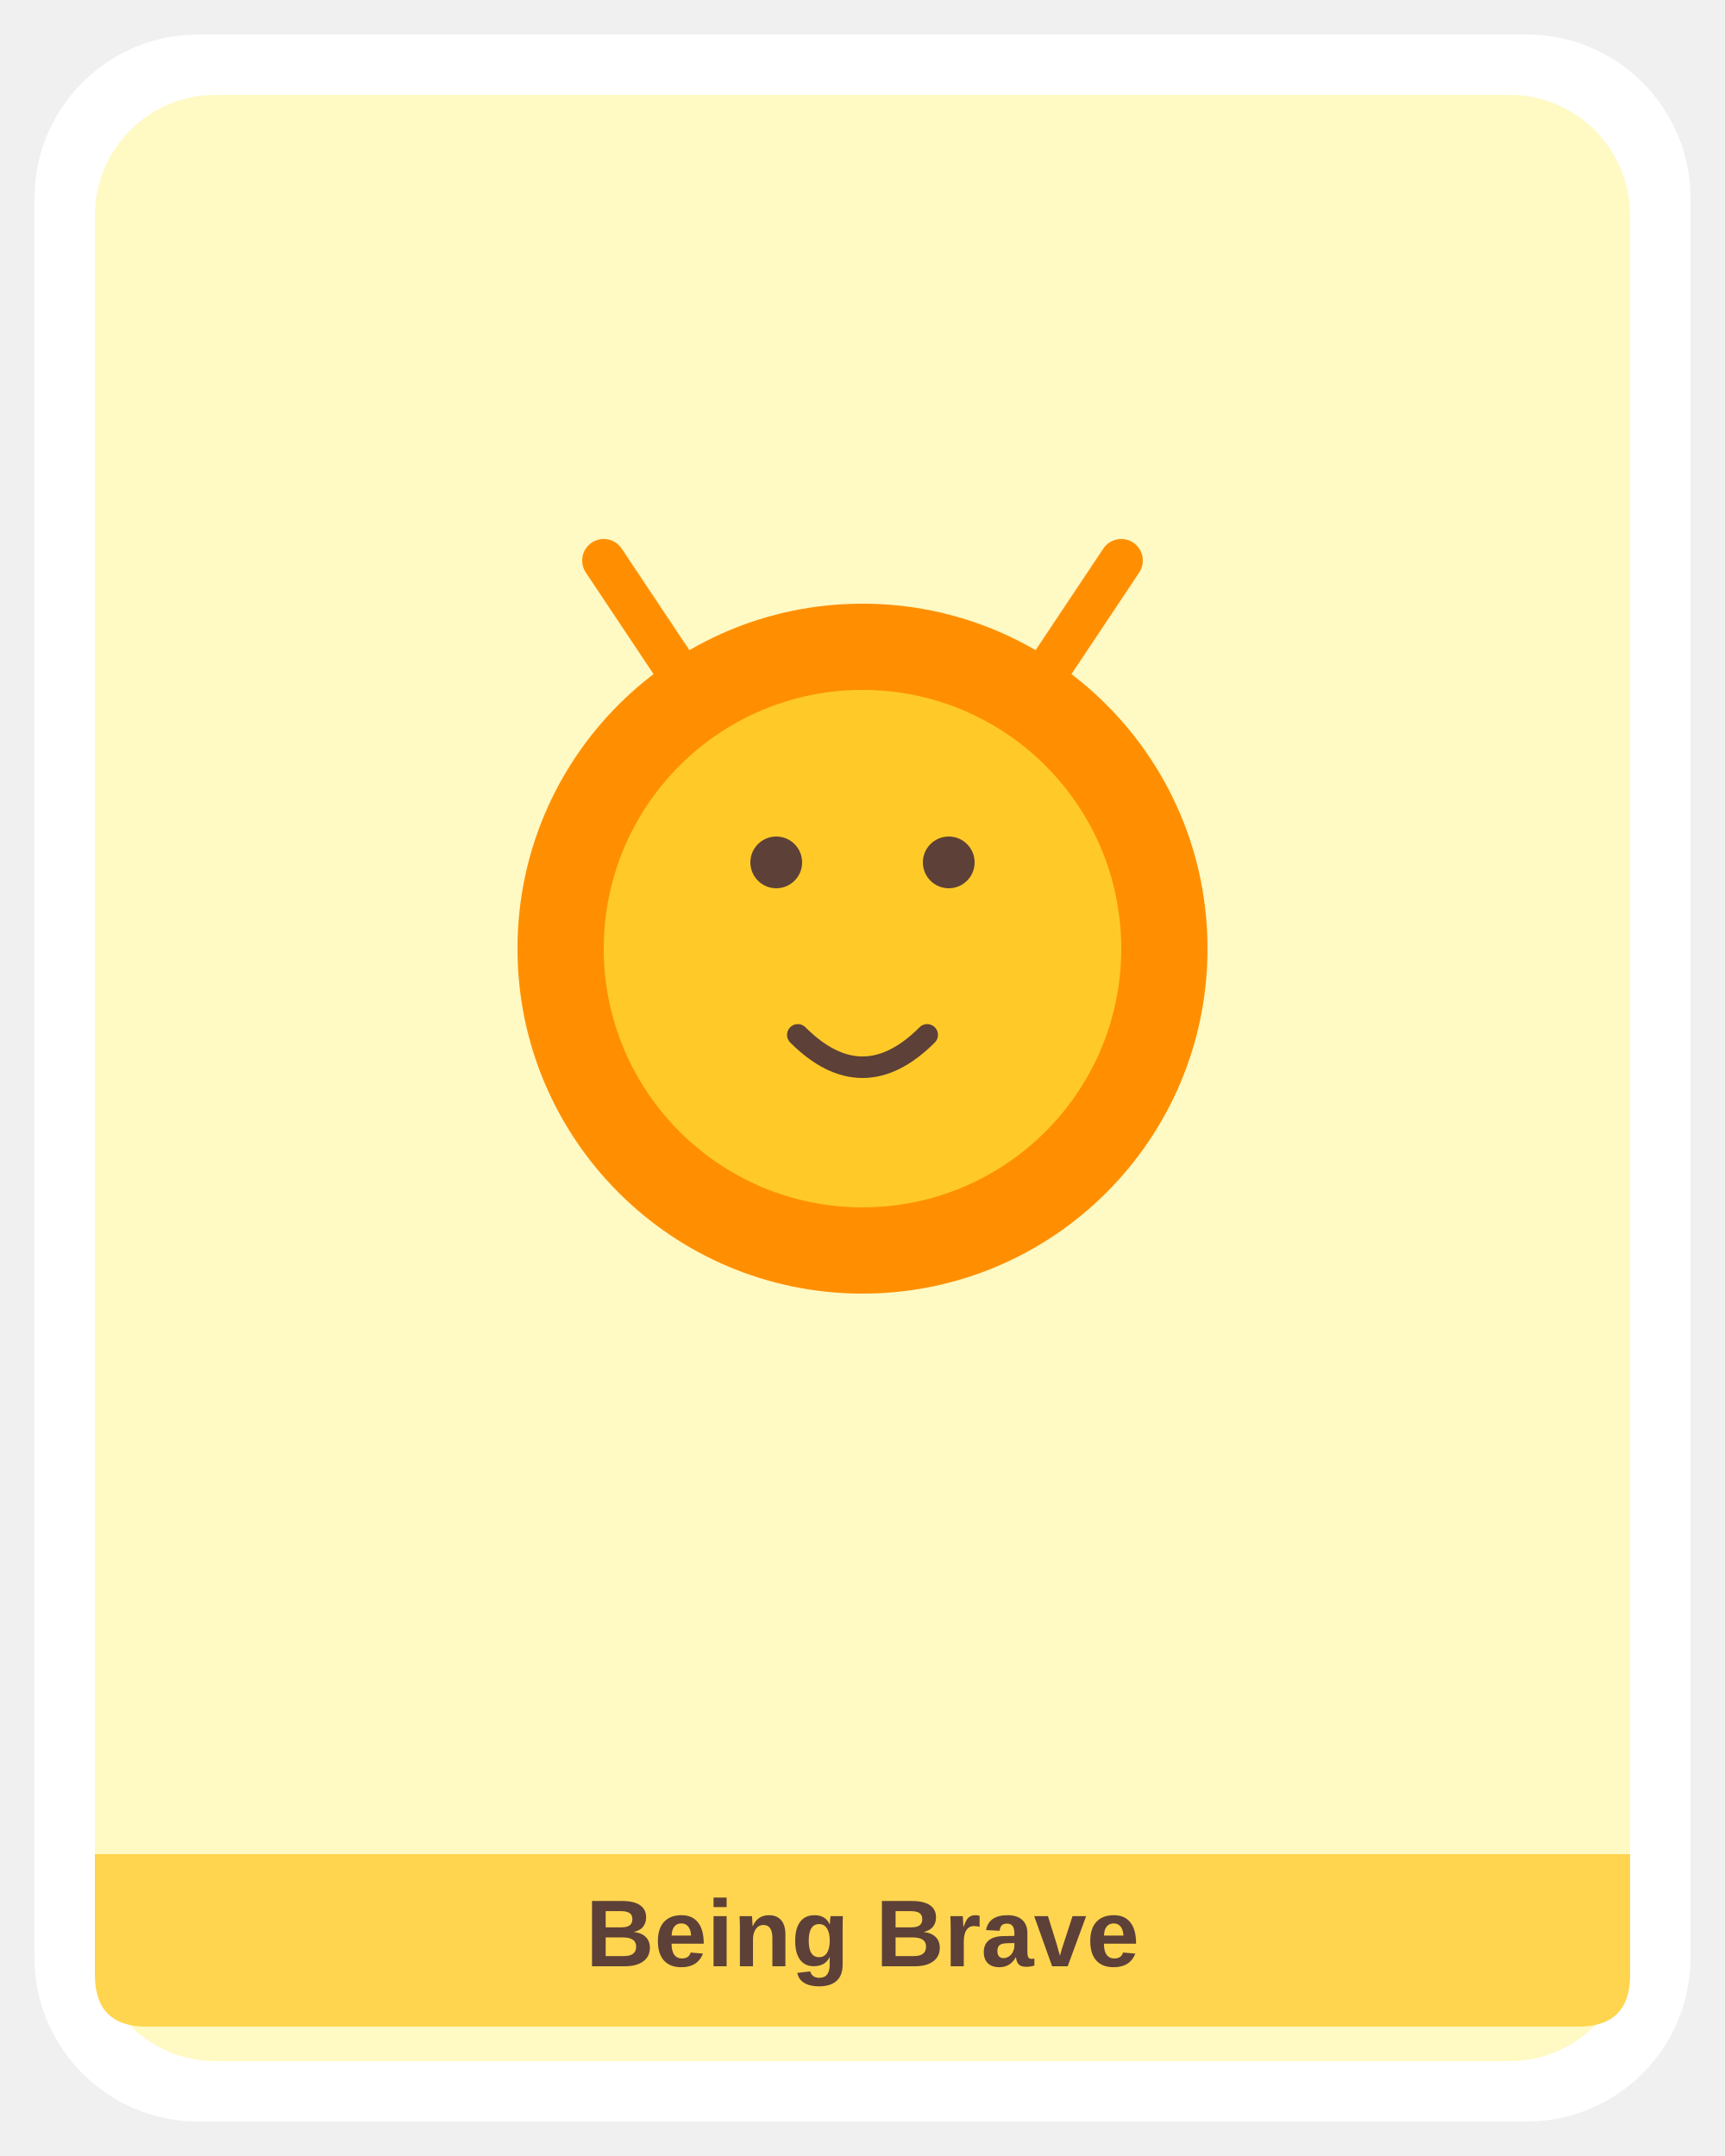
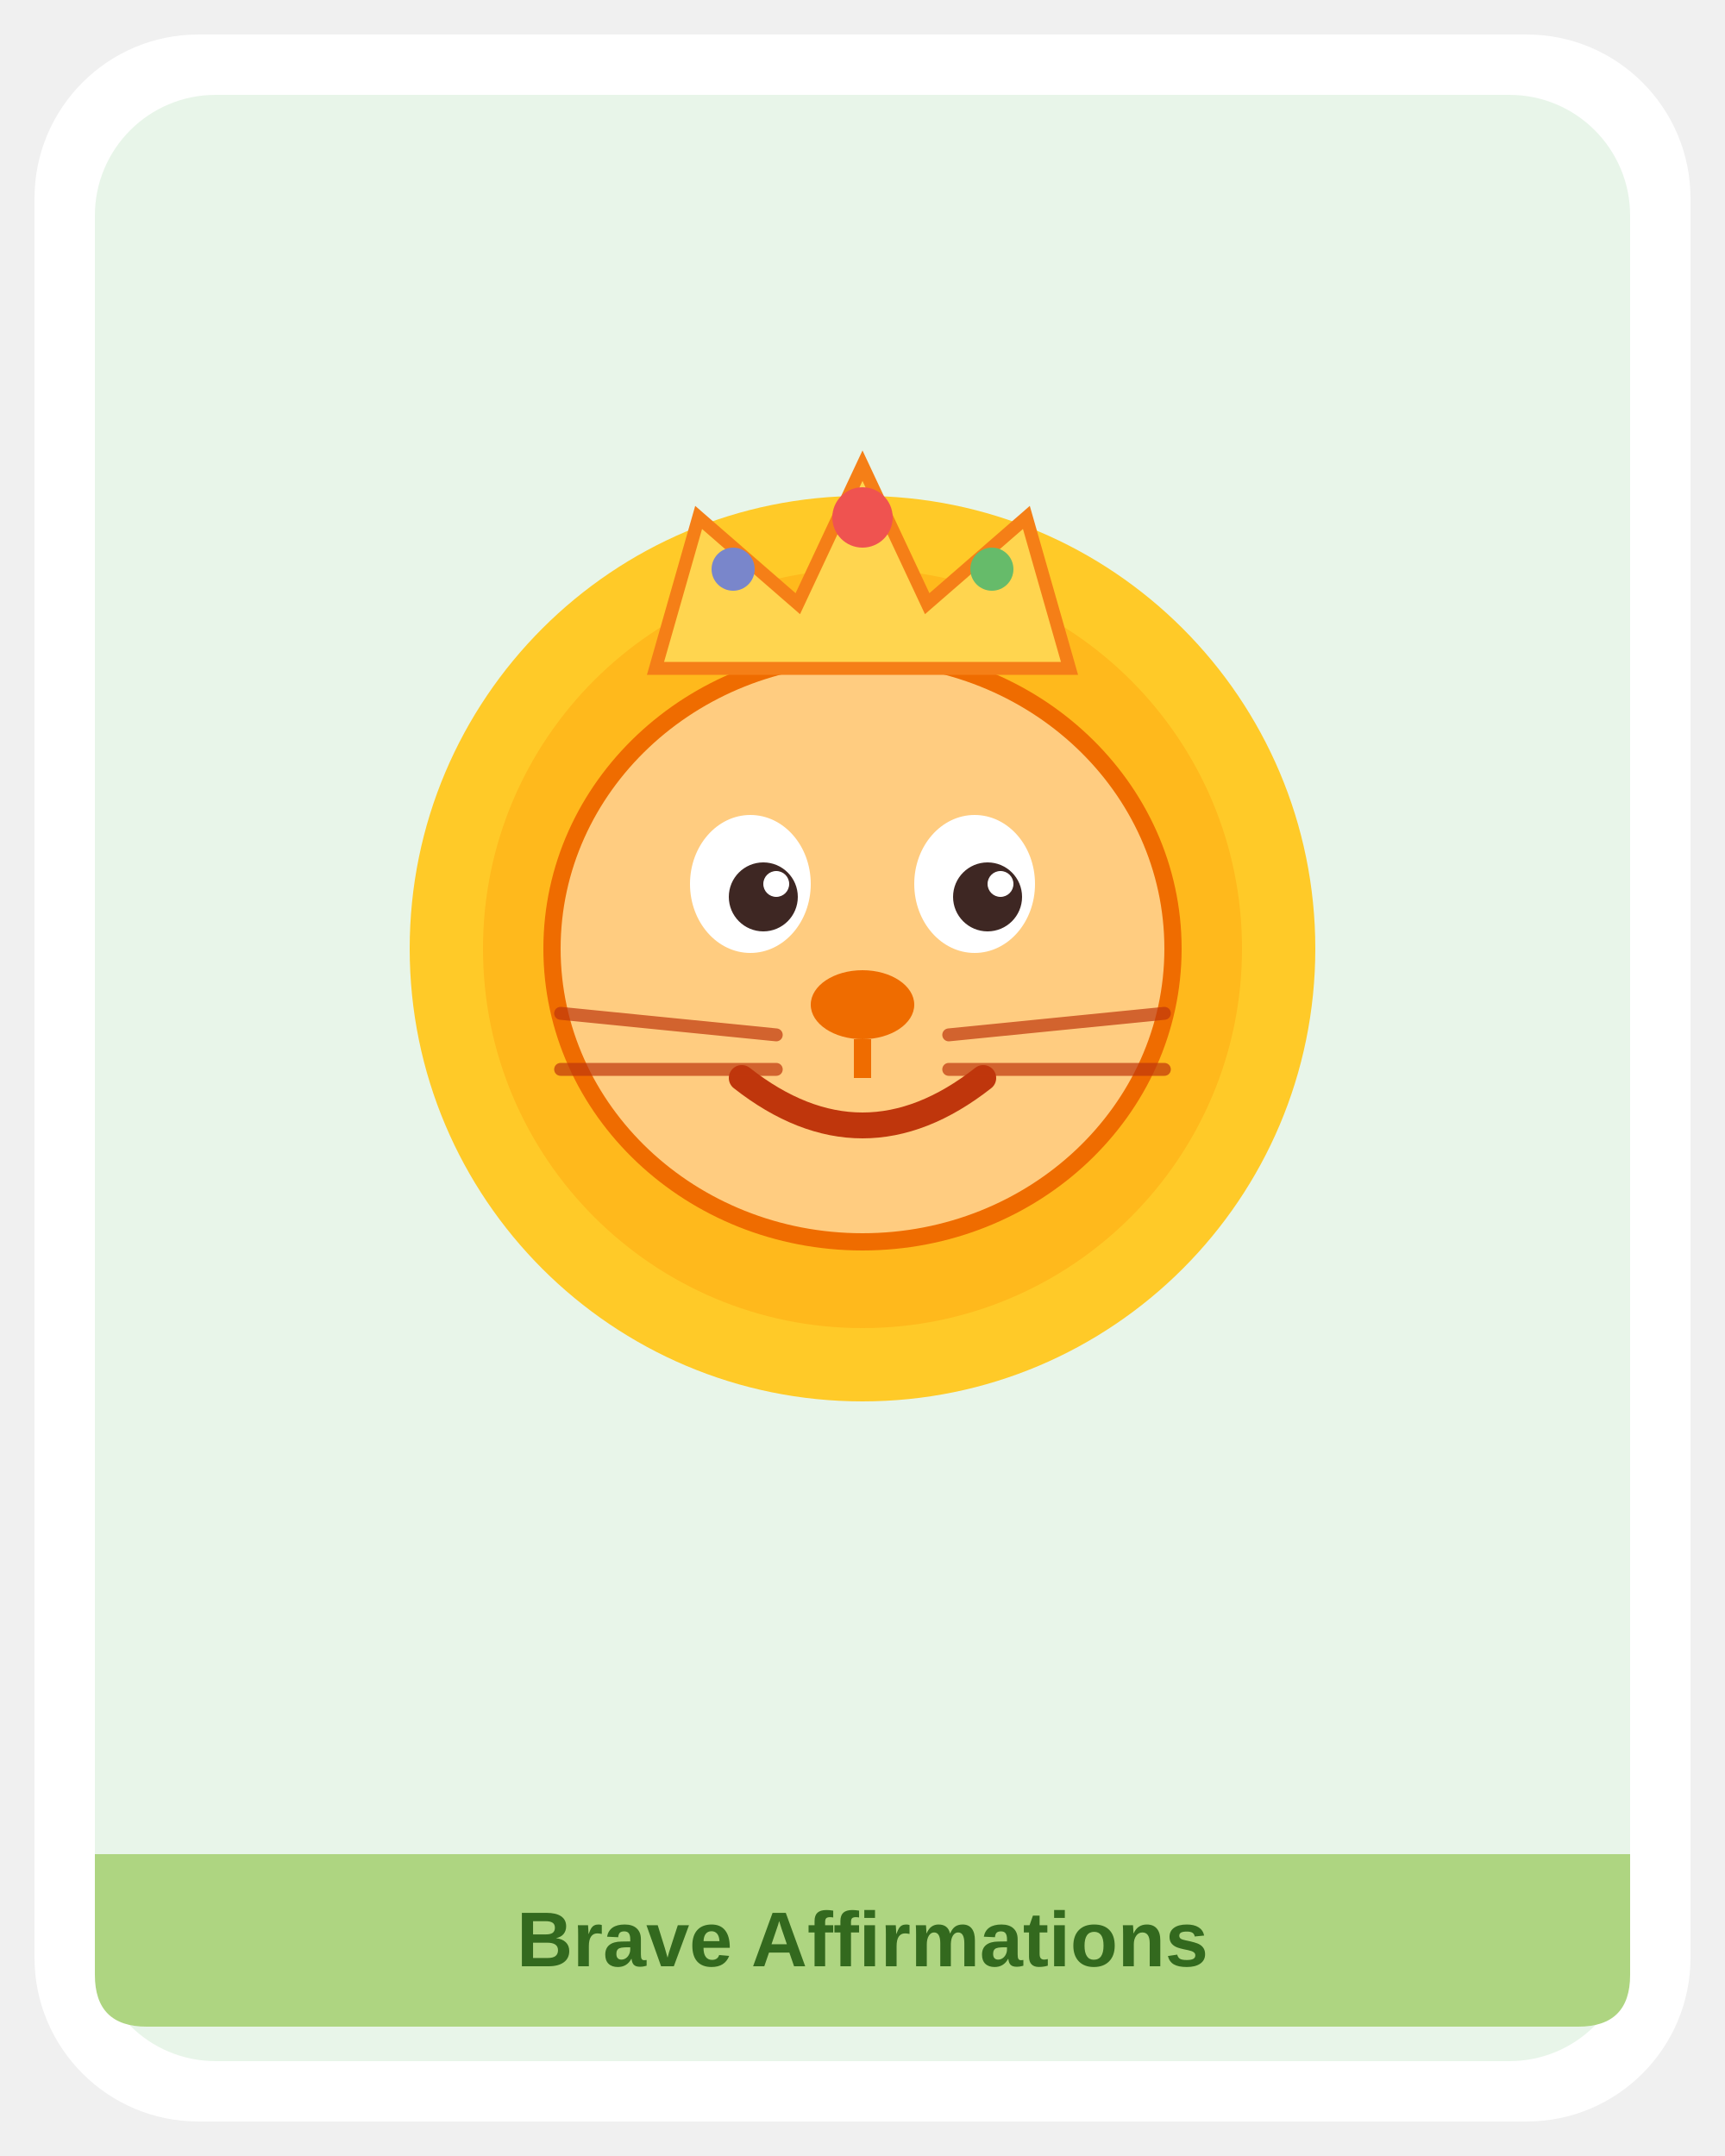
<svg xmlns="http://www.w3.org/2000/svg" width="400" height="500" viewBox="0 0 400 500" fill="none">
  <rect x="18" y="26" width="370" height="460" rx="38" fill="#E0E0E0" />
  <rect x="8" y="8" width="384" height="484" rx="38" fill="white" />
-   <rect x="22" y="22" width="356" height="456" rx="28" fill="#FFF9C4" />
-   <path d="M22 430 H378 V458 Q378 470 366 470 H34 Q22 470 22 458 Z" fill="#FFD54F" />
-   <text x="200" y="456" font-family="Arial Rounded MT Bold, Arial, sans-serif" font-size="22" font-weight="bold" fill="#5D4037" text-anchor="middle">Being Brave</text>
-   <rect x="120" y="140" width="160" height="160" rx="80" fill="#FF8F00" />
-   <circle cx="200" cy="220" r="60" fill="#FFCA28" />
-   <circle cx="180" cy="200" r="6" fill="#5D4037" />
-   <circle cx="220" cy="200" r="6" fill="#5D4037" />
-   <path d="M185 240 Q200 255 215 240" stroke="#5D4037" stroke-width="5" fill="none" stroke-linecap="round" />
-   <path d="M160 160 L140 130 M240 160 L260 130" stroke="#FF8F00" stroke-width="10" stroke-linecap="round" />
+   <rect x="22" y="22" width="356" height="456" rx="28" fill="#E8F5E9" />
+   <path d="M22 430 H378 V458 Q378 470 366 470 H34 Q22 470 22 458 Z" fill="#AED581" />
+   <text x="200" y="456" font-family="Arial Rounded MT Bold, Arial, sans-serif" font-size="18" font-weight="bold" fill="#33691E" text-anchor="middle">Brave Affirmations</text>
+   <circle cx="200" cy="220" r="105" fill="#FFCA28" />
+   <circle cx="200" cy="220" r="88" fill="#FF8F00" opacity="0.3" />
+   <ellipse cx="200" cy="220" rx="72" ry="68" fill="#FFCC80" stroke="#EF6C00" stroke-width="4" />
+   <ellipse cx="174" cy="205" rx="14" ry="16" fill="white" />
+   <ellipse cx="226" cy="205" rx="14" ry="16" fill="white" />
+   <circle cx="177" cy="208" r="8" fill="#3E2723" />
+   <circle cx="229" cy="208" r="8" fill="#3E2723" />
+   <circle cx="180" cy="205" r="3" fill="white" />
+   <circle cx="232" cy="205" r="3" fill="white" />
+   <ellipse cx="200" cy="233" rx="12" ry="8" fill="#EF6C00" />
+   <path d="M172 250 Q200 272 228 250" stroke="#BF360C" stroke-width="6" fill="none" stroke-linecap="round" />
+   <line x1="200" y1="241" x2="200" y2="250" stroke="#EF6C00" stroke-width="4" />
+   <line x1="130" y1="235" x2="180" y2="240" stroke="#BF360C" stroke-width="3" stroke-linecap="round" opacity="0.7" />
+   <line x1="130" y1="248" x2="180" y2="248" stroke="#BF360C" stroke-width="3" stroke-linecap="round" opacity="0.7" />
+   <line x1="220" y1="240" x2="270" y2="235" stroke="#BF360C" stroke-width="3" stroke-linecap="round" opacity="0.7" />
+   <line x1="220" y1="248" x2="270" y2="248" stroke="#BF360C" stroke-width="3" stroke-linecap="round" opacity="0.7" />
+   <path d="M152 155 L162 120 L185 140 L200 108 L215 140 L238 120 L248 155 Z" fill="#FFD54F" stroke="#F57F17" stroke-width="3" />
+   <circle cx="200" cy="120" r="7" fill="#EF5350" />
+   <circle cx="170" cy="132" r="5" fill="#7986CB" />
+   <circle cx="230" cy="132" r="5" fill="#66BB6A" />
</svg>
